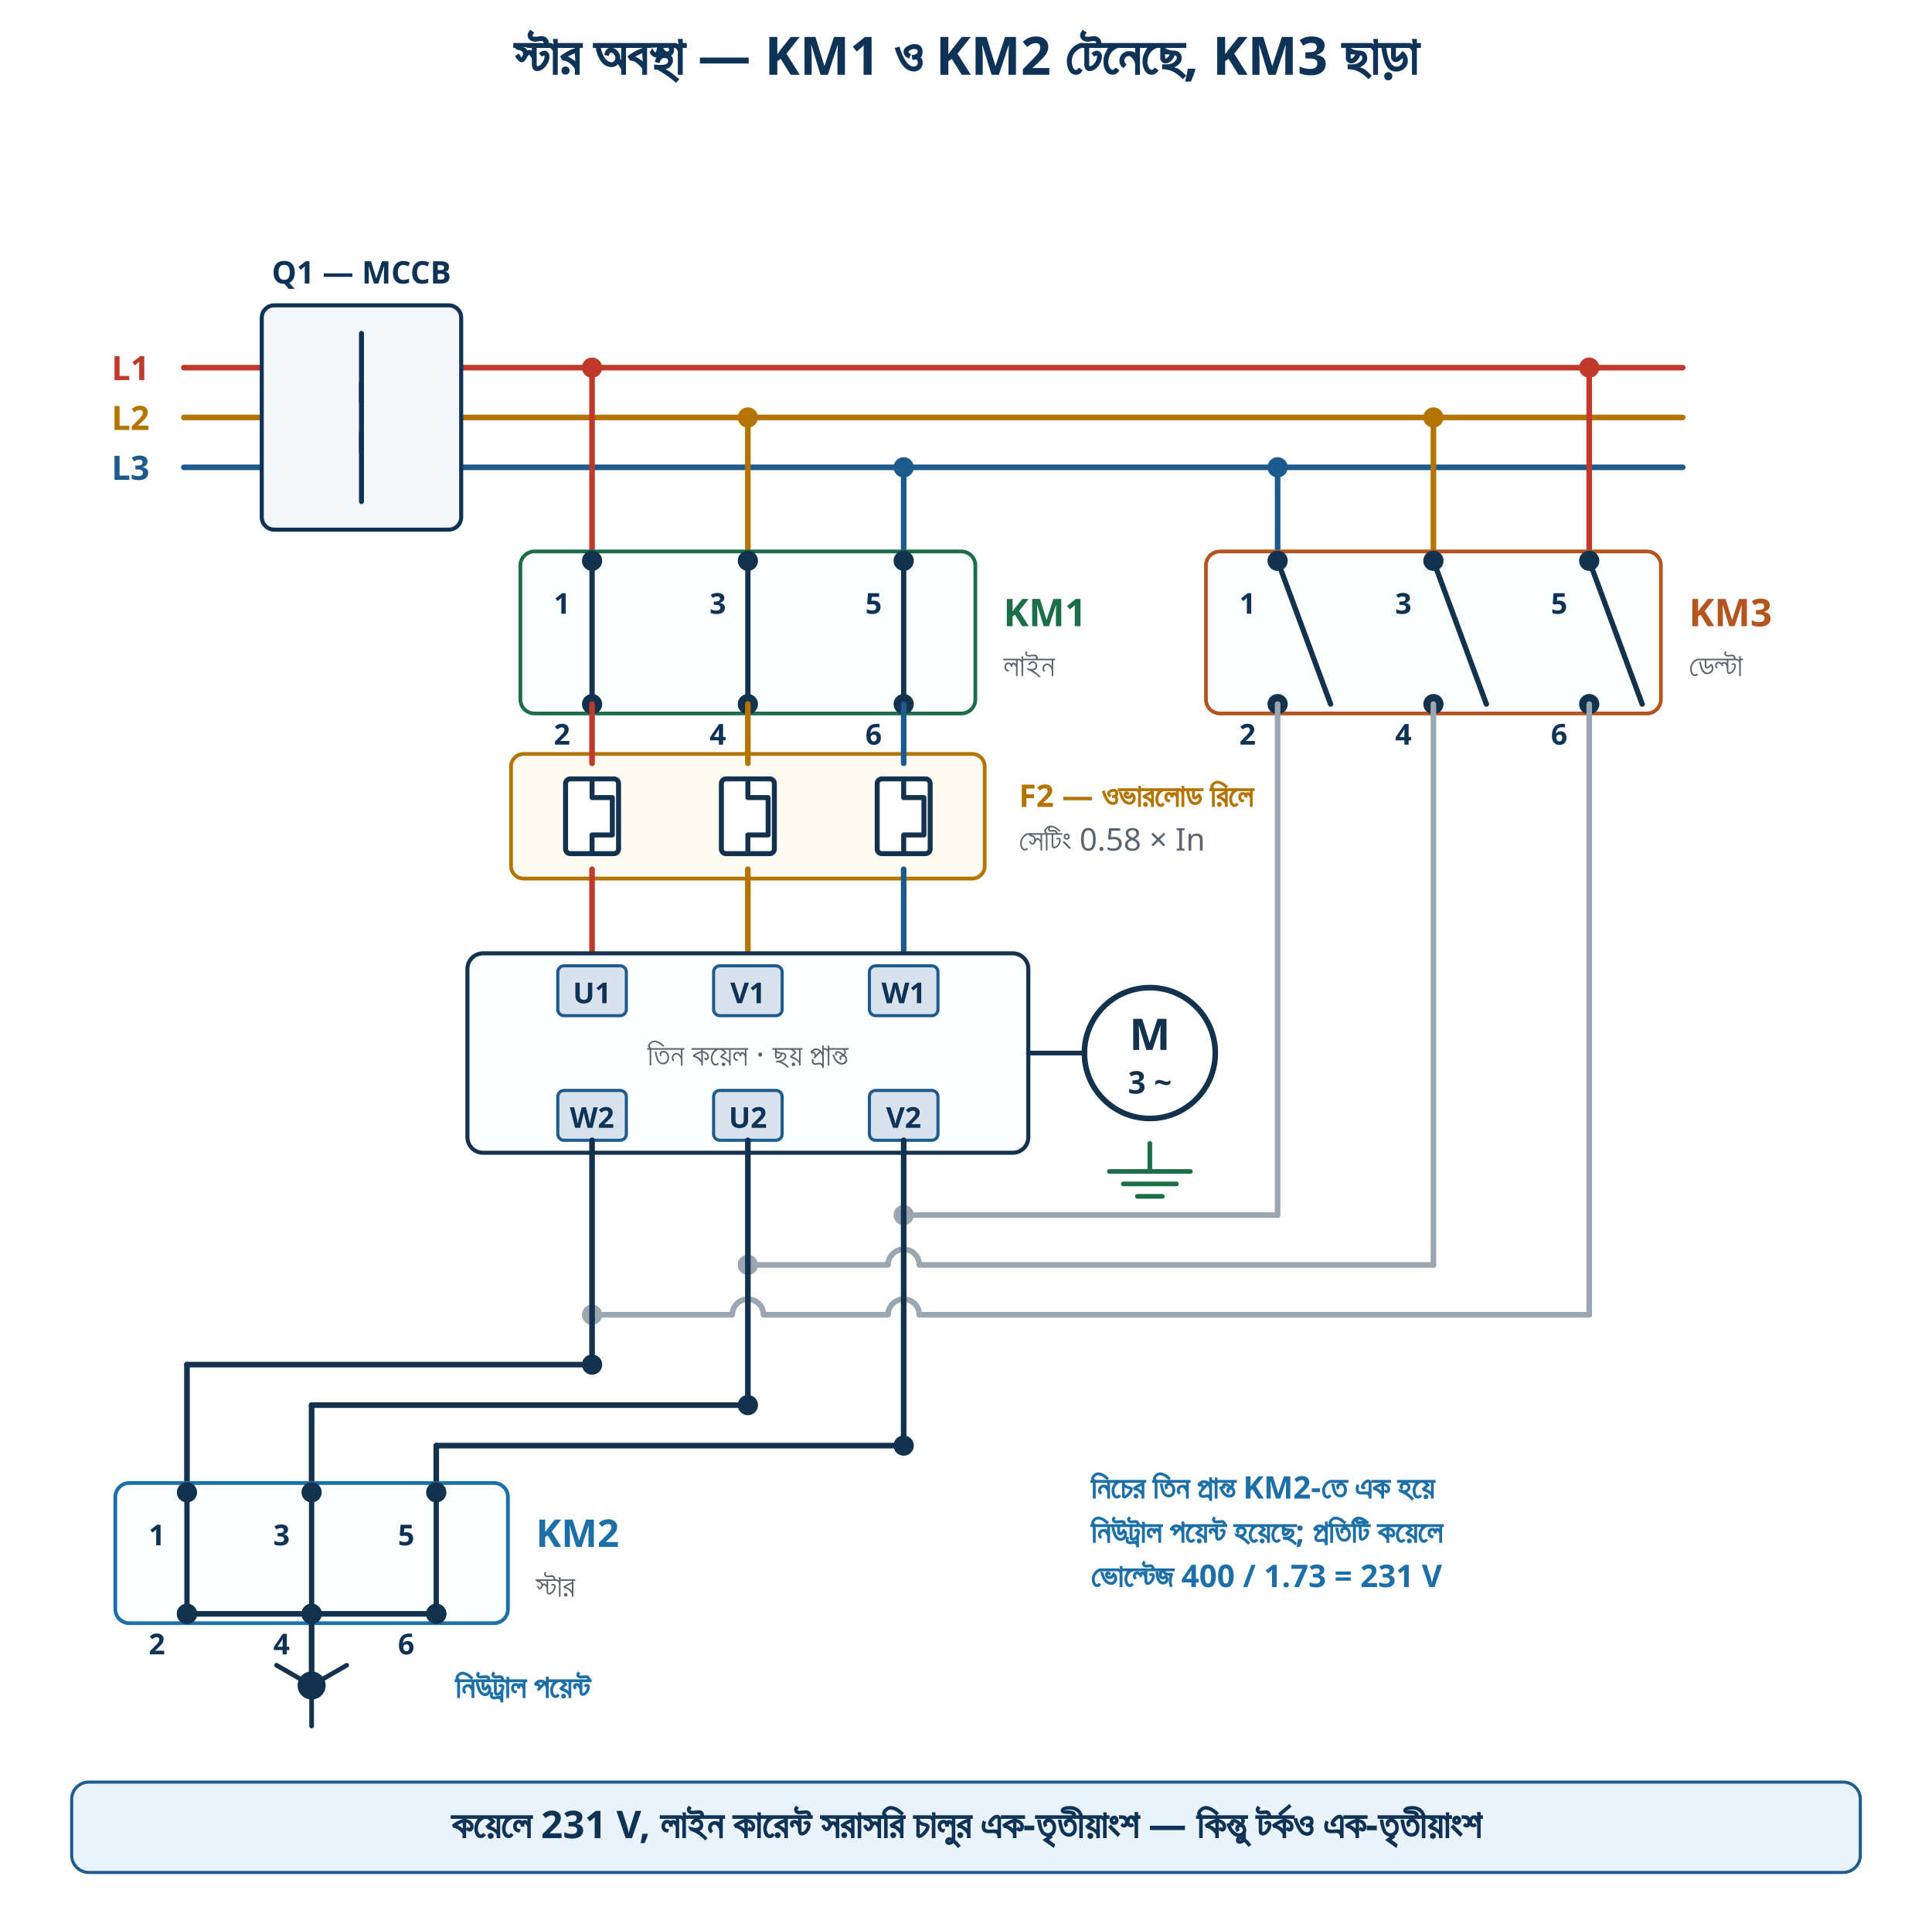
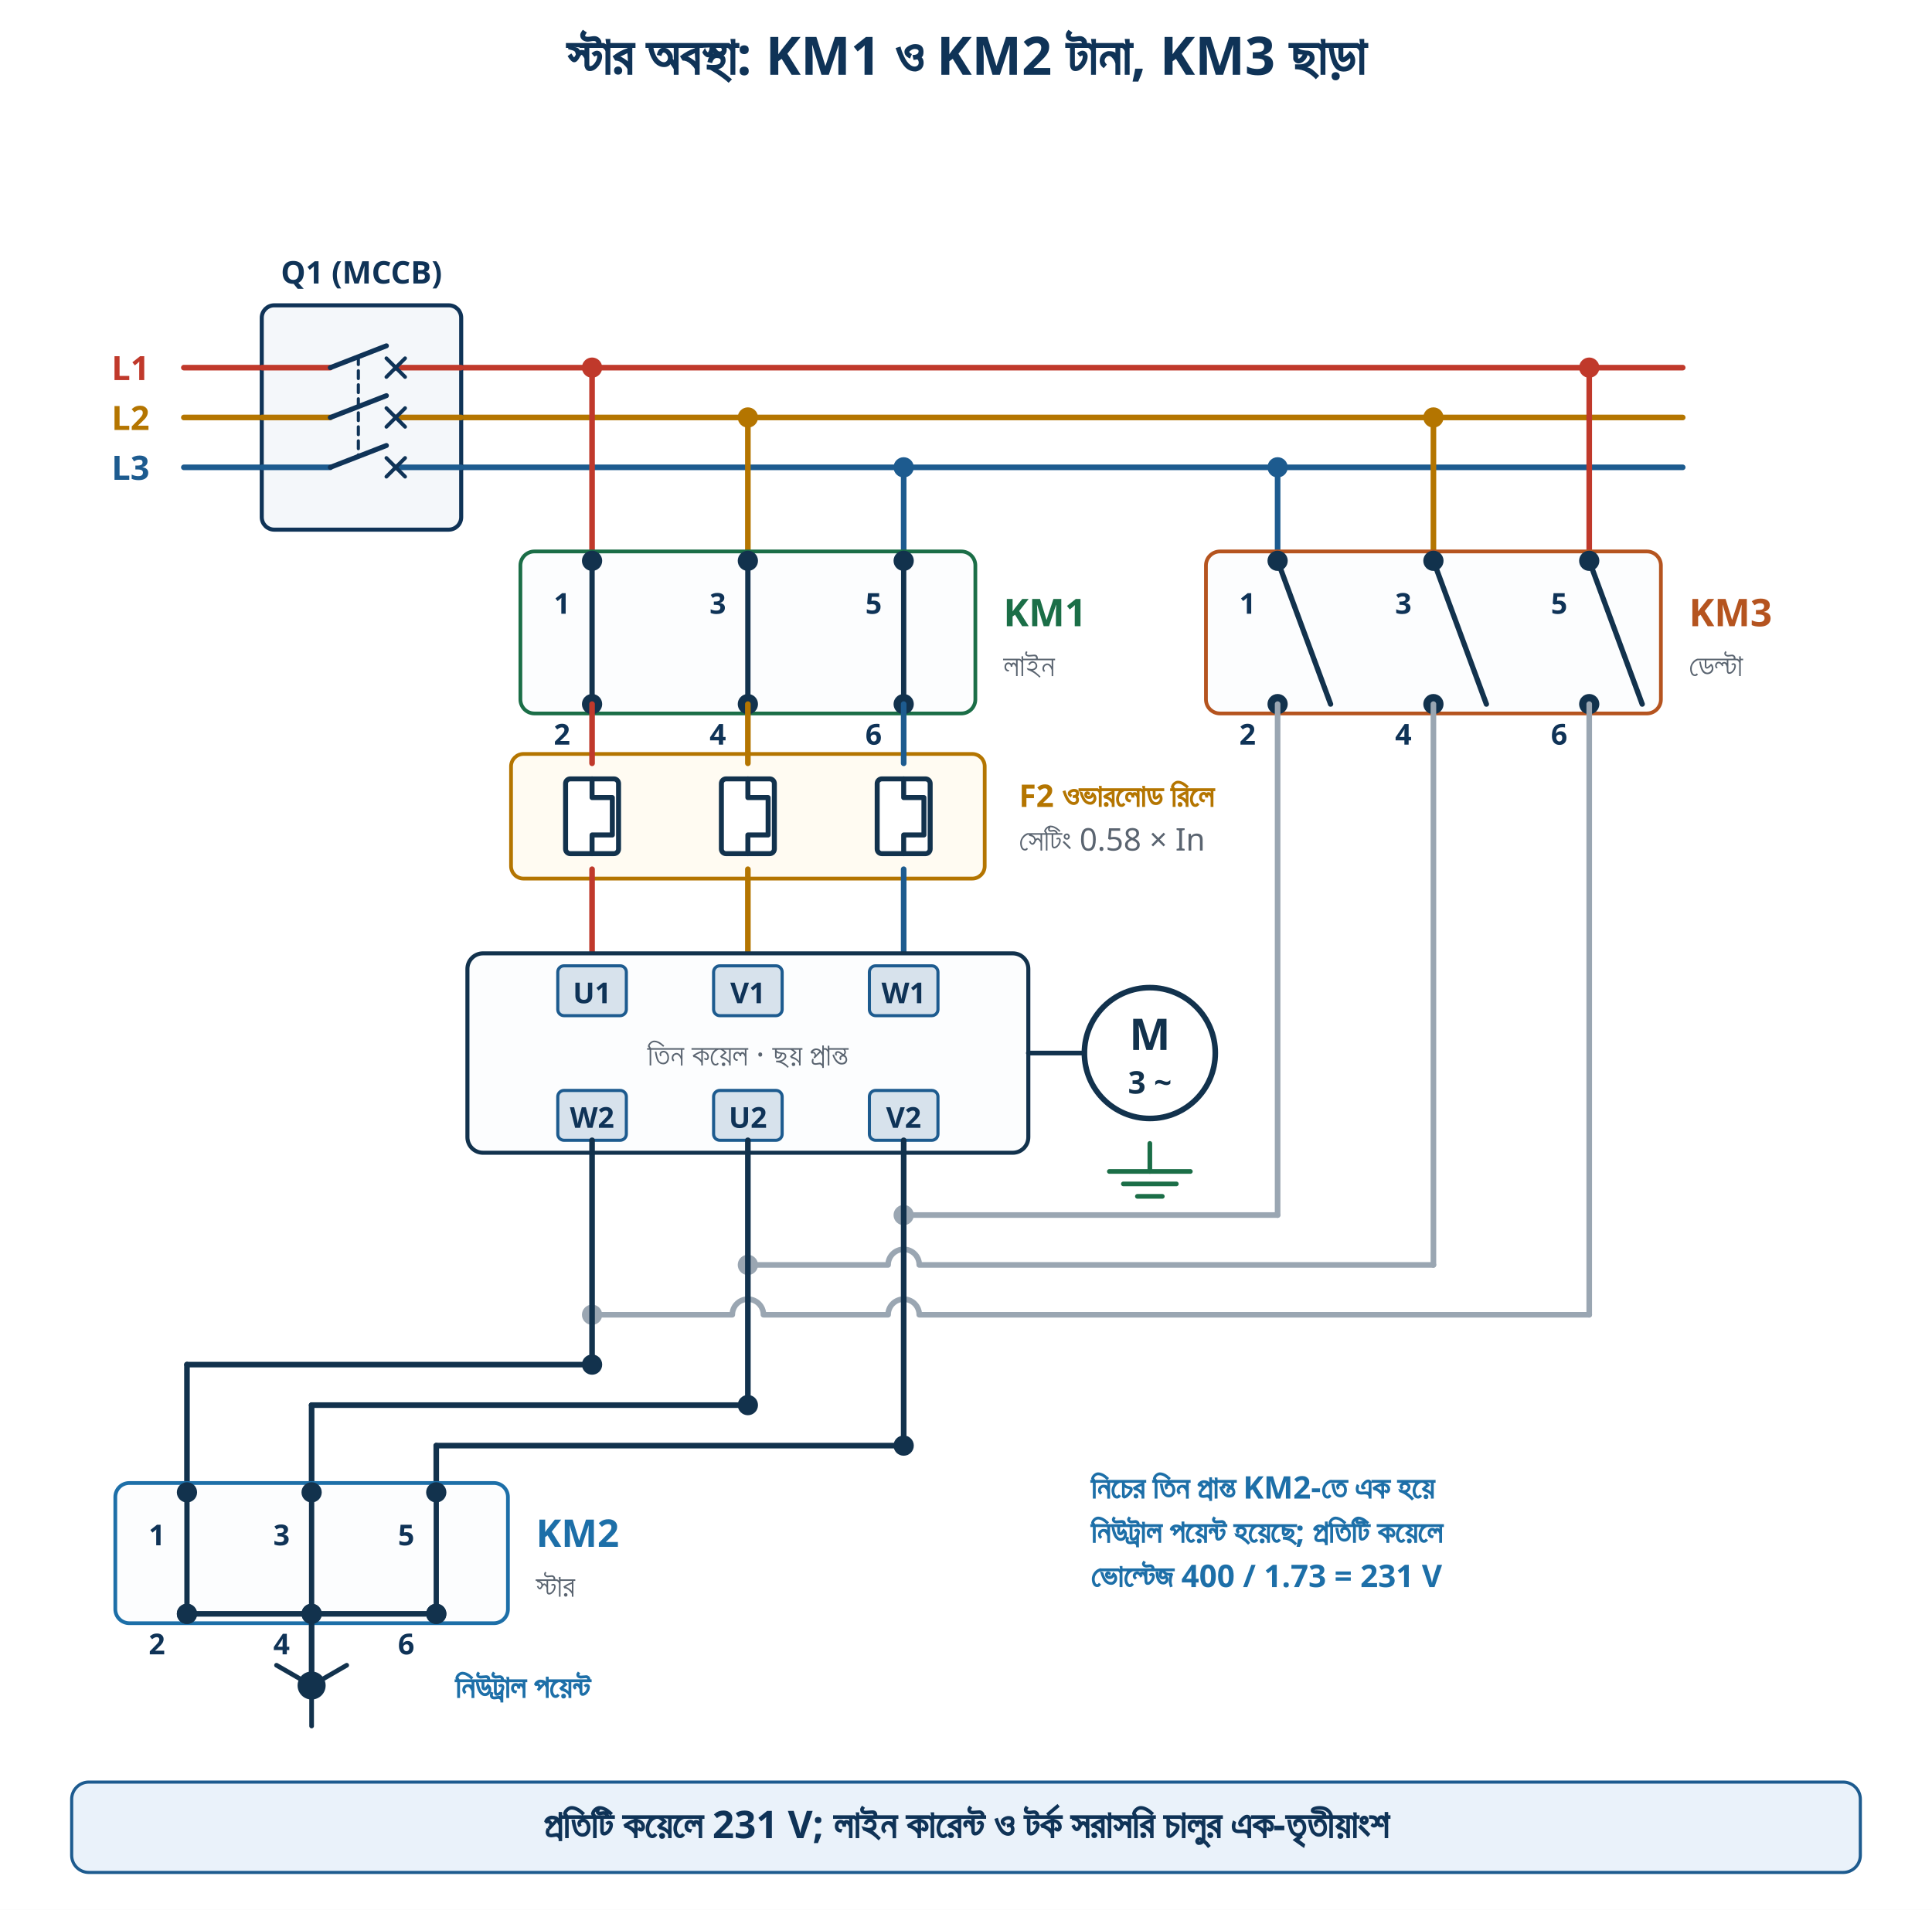
<svg xmlns="http://www.w3.org/2000/svg" width="1240" height="1226" viewBox="0 0 1240 1226">
  <rect width="1240" height="1226" fill="#FFFFFF" />
-   <text x="620.0" y="48.0" font-family="Kalpurush" font-size="34" font-weight="700" fill="#0F3357" text-anchor="middle">স্টার অবস্থা — KM1 ও KM2 টেনেছে, KM3 ছাড়া</text>
+   <text x="620.0" y="48.0" font-family="Kalpurush" font-size="34" font-weight="700" fill="#0F3357" text-anchor="middle">স্টার অবস্থা: KM1 ও KM2 টানা, KM3 ছাড়া</text>
  <path d="M 118 236 L 1080 236" fill="none" stroke="#C0392B" stroke-width="3.6" stroke-linecap="round" stroke-linejoin="round" />
  <text x="96.0" y="244.0" font-family="Kalpurush" font-size="21.5" font-weight="700" fill="#C0392B" text-anchor="end">L1</text>
  <path d="M 118 268 L 1080 268" fill="none" stroke="#B47500" stroke-width="3.6" stroke-linecap="round" stroke-linejoin="round" />
  <text x="96.0" y="276.0" font-family="Kalpurush" font-size="21.5" font-weight="700" fill="#B47500" text-anchor="end">L2</text>
  <path d="M 118 300 L 1080 300" fill="none" stroke="#1D5B8F" stroke-width="3.6" stroke-linecap="round" stroke-linejoin="round" />
  <text x="96.0" y="308.0" font-family="Kalpurush" font-size="21.5" font-weight="700" fill="#1D5B8F" text-anchor="end">L3</text>
  <rect x="168.0" y="196.0" width="128.0" height="144.0" rx="8" fill="#F4F7FA" stroke="#0F3357" stroke-width="2.6" />
-   <path d="M 232 214 L 232 258" fill="none" stroke="#0F3357" stroke-width="3.2" stroke-linecap="round" stroke-linejoin="round" />
-   <path d="M 232 246 L 232 290" fill="none" stroke="#0F3357" stroke-width="3.2" stroke-linecap="round" stroke-linejoin="round" />
-   <path d="M 232 278 L 232 322" fill="none" stroke="#0F3357" stroke-width="3.2" stroke-linecap="round" stroke-linejoin="round" />
-   <path d="M 232 236 L 232 300" fill="none" stroke="#0F3357" stroke-width="2" stroke-linecap="round" stroke-linejoin="round" stroke-dasharray="6 5" />
-   <text x="232.0" y="182.0" font-family="Kalpurush" font-size="20" font-weight="700" fill="#0F3357" text-anchor="middle">Q1 — MCCB</text>
+   <path d="M 168 236 L 212 236" fill="none" stroke="#C0392B" stroke-width="3.6" stroke-linecap="round" stroke-linejoin="round" />
+   <path d="M 212 236 L 248 222" fill="none" stroke="#0F3357" stroke-width="3.2" stroke-linecap="round" stroke-linejoin="round" />
+   <path d="M 254 236 L 296 236" fill="none" stroke="#C0392B" stroke-width="3.6" stroke-linecap="round" stroke-linejoin="round" />
+   <path d="M 248 230 L 260 242 M 248 242 L 260 230" fill="none" stroke="#0F3357" stroke-width="2.4" stroke-linecap="round" stroke-linejoin="round" />
+   <path d="M 168 268 L 212 268" fill="none" stroke="#B47500" stroke-width="3.6" stroke-linecap="round" stroke-linejoin="round" />
+   <path d="M 212 268 L 248 254" fill="none" stroke="#0F3357" stroke-width="3.2" stroke-linecap="round" stroke-linejoin="round" />
+   <path d="M 254 268 L 296 268" fill="none" stroke="#B47500" stroke-width="3.6" stroke-linecap="round" stroke-linejoin="round" />
+   <path d="M 248 262 L 260 274 M 248 274 L 260 262" fill="none" stroke="#0F3357" stroke-width="2.4" stroke-linecap="round" stroke-linejoin="round" />
+   <path d="M 168 300 L 212 300" fill="none" stroke="#1D5B8F" stroke-width="3.6" stroke-linecap="round" stroke-linejoin="round" />
+   <path d="M 212 300 L 248 286" fill="none" stroke="#0F3357" stroke-width="3.2" stroke-linecap="round" stroke-linejoin="round" />
+   <path d="M 254 300 L 296 300" fill="none" stroke="#1D5B8F" stroke-width="3.6" stroke-linecap="round" stroke-linejoin="round" />
+   <path d="M 248 294 L 260 306 M 248 306 L 260 294" fill="none" stroke="#0F3357" stroke-width="2.4" stroke-linecap="round" stroke-linejoin="round" />
+   <path d="M 230 229 L 230 293" fill="none" stroke="#0F3357" stroke-width="2" stroke-linecap="round" stroke-linejoin="round" stroke-dasharray="5 4" />
+   <text x="232.0" y="182.0" font-family="Kalpurush" font-size="20" font-weight="700" fill="#0F3357" text-anchor="middle">Q1 (MCCB)</text>
  <path d="M 380 236 L 380 360" fill="none" stroke="#C0392B" stroke-width="3.6" stroke-linecap="round" stroke-linejoin="round" />
  <circle cx="380.0" cy="236.0" r="6.5" fill="#C0392B" stroke="none" stroke-width="2" />
  <path d="M 480 268 L 480 360" fill="none" stroke="#B47500" stroke-width="3.6" stroke-linecap="round" stroke-linejoin="round" />
  <circle cx="480.0" cy="268.0" r="6.5" fill="#B47500" stroke="none" stroke-width="2" />
  <path d="M 580 300 L 580 360" fill="none" stroke="#1D5B8F" stroke-width="3.6" stroke-linecap="round" stroke-linejoin="round" />
  <circle cx="580.0" cy="300.0" r="6.5" fill="#1D5B8F" stroke="none" stroke-width="2" />
  <rect x="334.0" y="354.0" width="292.0" height="104.0" rx="9" fill="#FCFDFE" stroke="#1B6E47" stroke-width="2.4" />
  <text x="644.0" y="402.0" font-family="Kalpurush" font-size="24.5" font-weight="700" fill="#1B6E47" text-anchor="start">KM1</text>
  <text x="644.0" y="434.0" font-family="Kalpurush" font-size="20" font-weight="400" fill="#5A6470" text-anchor="start">লাইন</text>
  <circle cx="380.0" cy="360.0" r="6.5" fill="#12324D" stroke="none" stroke-width="2" />
  <circle cx="380.0" cy="452.0" r="6.5" fill="#12324D" stroke="none" stroke-width="2" />
  <path d="M 380 360 L 380 452" fill="none" stroke="#12324D" stroke-width="3.4" stroke-linecap="round" stroke-linejoin="round" />
  <text x="366.0" y="394.0" font-family="Kalpurush" font-size="18.5" font-weight="700" fill="#0F3357" text-anchor="end">1</text>
  <text x="366.0" y="478.0" font-family="Kalpurush" font-size="18.5" font-weight="700" fill="#0F3357" text-anchor="end">2</text>
  <circle cx="480.0" cy="360.0" r="6.5" fill="#12324D" stroke="none" stroke-width="2" />
  <circle cx="480.0" cy="452.0" r="6.5" fill="#12324D" stroke="none" stroke-width="2" />
  <path d="M 480 360 L 480 452" fill="none" stroke="#12324D" stroke-width="3.4" stroke-linecap="round" stroke-linejoin="round" />
  <text x="466.0" y="394.0" font-family="Kalpurush" font-size="18.5" font-weight="700" fill="#0F3357" text-anchor="end">3</text>
  <text x="466.0" y="478.0" font-family="Kalpurush" font-size="18.5" font-weight="700" fill="#0F3357" text-anchor="end">4</text>
  <circle cx="580.0" cy="360.0" r="6.5" fill="#12324D" stroke="none" stroke-width="2" />
  <circle cx="580.0" cy="452.0" r="6.5" fill="#12324D" stroke="none" stroke-width="2" />
  <path d="M 580 360 L 580 452" fill="none" stroke="#12324D" stroke-width="3.4" stroke-linecap="round" stroke-linejoin="round" />
  <text x="566.0" y="394.0" font-family="Kalpurush" font-size="18.5" font-weight="700" fill="#0F3357" text-anchor="end">5</text>
  <text x="566.0" y="478.0" font-family="Kalpurush" font-size="18.5" font-weight="700" fill="#0F3357" text-anchor="end">6</text>
  <rect x="328.0" y="484.0" width="304.0" height="80.0" rx="8" fill="#FFFBF2" stroke="#B47500" stroke-width="2.4" />
  <path d="M 380 452 L 380 490" fill="none" stroke="#C0392B" stroke-width="3.6" stroke-linecap="round" stroke-linejoin="round" />
  <rect x="363.0" y="500.0" width="34.0" height="48.0" rx="3" fill="#FFFFFF" stroke="#12324D" stroke-width="3.2" />
  <path d="M 380 500.0 L 380 512.0 L 393 512.0 L 393 536.0 L 380 536.0 L 380 548.0" fill="none" stroke="#12324D" stroke-width="3.2" stroke-linecap="round" stroke-linejoin="round" />
  <path d="M 380 558 L 380 620" fill="none" stroke="#C0392B" stroke-width="3.6" stroke-linecap="round" stroke-linejoin="round" />
  <path d="M 480 452 L 480 490" fill="none" stroke="#B47500" stroke-width="3.6" stroke-linecap="round" stroke-linejoin="round" />
  <rect x="463.0" y="500.0" width="34.0" height="48.0" rx="3" fill="#FFFFFF" stroke="#12324D" stroke-width="3.2" />
  <path d="M 480 500.0 L 480 512.0 L 493 512.0 L 493 536.0 L 480 536.0 L 480 548.0" fill="none" stroke="#12324D" stroke-width="3.2" stroke-linecap="round" stroke-linejoin="round" />
  <path d="M 480 558 L 480 620" fill="none" stroke="#B47500" stroke-width="3.6" stroke-linecap="round" stroke-linejoin="round" />
  <path d="M 580 452 L 580 490" fill="none" stroke="#1D5B8F" stroke-width="3.6" stroke-linecap="round" stroke-linejoin="round" />
  <rect x="563.0" y="500.0" width="34.0" height="48.0" rx="3" fill="#FFFFFF" stroke="#12324D" stroke-width="3.2" />
  <path d="M 580 500.0 L 580 512.0 L 593 512.0 L 593 536.0 L 580 536.0 L 580 548.0" fill="none" stroke="#12324D" stroke-width="3.2" stroke-linecap="round" stroke-linejoin="round" />
  <path d="M 580 558 L 580 620" fill="none" stroke="#1D5B8F" stroke-width="3.6" stroke-linecap="round" stroke-linejoin="round" />
-   <text x="654.0" y="518.0" font-family="Kalpurush" font-size="20" font-weight="700" fill="#B47500" text-anchor="start">F2 — ওভারলোড রিলে</text>
+   <text x="654.0" y="518.0" font-family="Kalpurush" font-size="20" font-weight="700" fill="#B47500" text-anchor="start">F2 ওভারলোড রিলে</text>
  <text x="654.0" y="546.0" font-family="Kalpurush" font-size="20" font-weight="400" fill="#5A6470" text-anchor="start">সেটিং  0.58 × In</text>
  <rect x="300.0" y="612.0" width="360.0" height="128.0" rx="10" fill="#FCFDFE" stroke="#12324D" stroke-width="2.6" />
  <rect x="358.0" y="620.0" width="44.0" height="32.0" rx="4" fill="#D7E2EC" stroke="#1D5B8F" stroke-width="2" />
  <text x="380.0" y="644.0" font-family="Kalpurush" font-size="18.5" font-weight="700" fill="#0F3357" text-anchor="middle">U1</text>
  <rect x="358.0" y="700.0" width="44.0" height="32.0" rx="4" fill="#D7E2EC" stroke="#1D5B8F" stroke-width="2" />
  <text x="380.0" y="724.0" font-family="Kalpurush" font-size="18.5" font-weight="700" fill="#0F3357" text-anchor="middle">W2</text>
  <rect x="458.0" y="620.0" width="44.0" height="32.0" rx="4" fill="#D7E2EC" stroke="#1D5B8F" stroke-width="2" />
  <text x="480.0" y="644.0" font-family="Kalpurush" font-size="18.5" font-weight="700" fill="#0F3357" text-anchor="middle">V1</text>
  <rect x="458.0" y="700.0" width="44.0" height="32.0" rx="4" fill="#D7E2EC" stroke="#1D5B8F" stroke-width="2" />
  <text x="480.0" y="724.0" font-family="Kalpurush" font-size="18.5" font-weight="700" fill="#0F3357" text-anchor="middle">U2</text>
  <rect x="558.0" y="620.0" width="44.0" height="32.0" rx="4" fill="#D7E2EC" stroke="#1D5B8F" stroke-width="2" />
  <text x="580.0" y="644.0" font-family="Kalpurush" font-size="18.5" font-weight="700" fill="#0F3357" text-anchor="middle">W1</text>
  <rect x="558.0" y="700.0" width="44.0" height="32.0" rx="4" fill="#D7E2EC" stroke="#1D5B8F" stroke-width="2" />
  <text x="580.0" y="724.0" font-family="Kalpurush" font-size="18.5" font-weight="700" fill="#0F3357" text-anchor="middle">V2</text>
  <text x="480.0" y="684.0" font-family="Kalpurush" font-size="20" font-weight="400" fill="#5A6470" text-anchor="middle">তিন কয়েল · ছয় প্রান্ত</text>
  <circle cx="738.0" cy="676.0" r="42.0" fill="#FFFFFF" stroke="#12324D" stroke-width="3.6" />
  <text x="738.0" y="674.0" font-family="Kalpurush" font-size="28" font-weight="700" fill="#12324D" text-anchor="middle">M</text>
  <text x="738.0" y="702.0" font-family="Kalpurush" font-size="20" font-weight="700" fill="#12324D" text-anchor="middle">3 ~</text>
  <path d="M 660 676.0 L 696 676.0" fill="none" stroke="#12324D" stroke-width="3" stroke-linecap="round" stroke-linejoin="round" />
  <path d="M 738 734 L 738 752" fill="none" stroke="#1B6E47" stroke-width="3" stroke-linecap="round" stroke-linejoin="round" />
  <path d="M 712 752 L 764 752" fill="none" stroke="#1B6E47" stroke-width="3" stroke-linecap="round" stroke-linejoin="round" />
  <path d="M 721 760 L 755 760" fill="none" stroke="#1B6E47" stroke-width="3" stroke-linecap="round" stroke-linejoin="round" />
  <path d="M 730 768 L 746 768" fill="none" stroke="#1B6E47" stroke-width="3" stroke-linecap="round" stroke-linejoin="round" />
  <path d="M 820 300 L 820 360" fill="none" stroke="#1D5B8F" stroke-width="3.6" stroke-linecap="round" stroke-linejoin="round" />
  <circle cx="820.0" cy="300.0" r="6.5" fill="#1D5B8F" stroke="none" stroke-width="2" />
  <path d="M 920 268 L 920 360" fill="none" stroke="#B47500" stroke-width="3.6" stroke-linecap="round" stroke-linejoin="round" />
  <circle cx="920.0" cy="268.0" r="6.5" fill="#B47500" stroke="none" stroke-width="2" />
  <path d="M 1020 236 L 1020 360" fill="none" stroke="#C0392B" stroke-width="3.6" stroke-linecap="round" stroke-linejoin="round" />
  <circle cx="1020.0" cy="236.0" r="6.5" fill="#C0392B" stroke="none" stroke-width="2" />
  <rect x="774.0" y="354.0" width="292.0" height="104.0" rx="9" fill="#FCFDFE" stroke="#B5541F" stroke-width="2.4" />
  <text x="1084.0" y="402.0" font-family="Kalpurush" font-size="24.5" font-weight="700" fill="#B5541F" text-anchor="start">KM3</text>
  <text x="1084.0" y="434.0" font-family="Kalpurush" font-size="20" font-weight="400" fill="#5A6470" text-anchor="start">ডেল্টা</text>
  <circle cx="820.0" cy="360.0" r="6.5" fill="#12324D" stroke="none" stroke-width="2" />
  <circle cx="820.0" cy="452.0" r="6.5" fill="#12324D" stroke="none" stroke-width="2" />
  <path d="M 820 360 L 854 452" fill="none" stroke="#12324D" stroke-width="3.4" stroke-linecap="round" stroke-linejoin="round" />
  <text x="806.0" y="394.0" font-family="Kalpurush" font-size="18.5" font-weight="700" fill="#0F3357" text-anchor="end">1</text>
  <text x="806.0" y="478.0" font-family="Kalpurush" font-size="18.5" font-weight="700" fill="#0F3357" text-anchor="end">2</text>
  <circle cx="920.0" cy="360.0" r="6.5" fill="#12324D" stroke="none" stroke-width="2" />
  <circle cx="920.0" cy="452.0" r="6.5" fill="#12324D" stroke="none" stroke-width="2" />
  <path d="M 920 360 L 954 452" fill="none" stroke="#12324D" stroke-width="3.4" stroke-linecap="round" stroke-linejoin="round" />
  <text x="906.0" y="394.0" font-family="Kalpurush" font-size="18.5" font-weight="700" fill="#0F3357" text-anchor="end">3</text>
  <text x="906.0" y="478.0" font-family="Kalpurush" font-size="18.5" font-weight="700" fill="#0F3357" text-anchor="end">4</text>
  <circle cx="1020.0" cy="360.0" r="6.5" fill="#12324D" stroke="none" stroke-width="2" />
  <circle cx="1020.0" cy="452.0" r="6.5" fill="#12324D" stroke="none" stroke-width="2" />
  <path d="M 1020 360 L 1054 452" fill="none" stroke="#12324D" stroke-width="3.4" stroke-linecap="round" stroke-linejoin="round" />
  <text x="1006.0" y="394.0" font-family="Kalpurush" font-size="18.5" font-weight="700" fill="#0F3357" text-anchor="end">5</text>
  <text x="1006.0" y="478.0" font-family="Kalpurush" font-size="18.5" font-weight="700" fill="#0F3357" text-anchor="end">6</text>
  <path d="M 820 452 L 820 780" fill="none" stroke="#9AA6B2" stroke-width="3.6" stroke-linecap="round" stroke-linejoin="round" />
  <path d="M 820 780 L 580 780" fill="none" stroke="#9AA6B2" stroke-width="3.6" stroke-linecap="round" stroke-linejoin="round" />
  <circle cx="580.0" cy="780.0" r="6.5" fill="#9AA6B2" stroke="none" stroke-width="2" />
  <path d="M 920 452 L 920 812" fill="none" stroke="#9AA6B2" stroke-width="3.6" stroke-linecap="round" stroke-linejoin="round" />
  <path d="M 920 812 L 590 812 A 10 10 0 0 0 570 812 L 480 812" fill="none" stroke="#9AA6B2" stroke-width="3.6" stroke-linecap="round" stroke-linejoin="round" />
  <circle cx="480.0" cy="812.0" r="6.5" fill="#9AA6B2" stroke="none" stroke-width="2" />
  <path d="M 1020 452 L 1020 844" fill="none" stroke="#9AA6B2" stroke-width="3.6" stroke-linecap="round" stroke-linejoin="round" />
  <path d="M 1020 844 L 590 844 A 10 10 0 0 0 570 844 L 490 844 A 10 10 0 0 0 470 844 L 380 844" fill="none" stroke="#9AA6B2" stroke-width="3.6" stroke-linecap="round" stroke-linejoin="round" />
  <circle cx="380.0" cy="844.0" r="6.5" fill="#9AA6B2" stroke="none" stroke-width="2" />
  <path d="M 380 732 L 380 876" fill="none" stroke="#12324D" stroke-width="3.6" stroke-linecap="round" stroke-linejoin="round" />
  <path d="M 480 732 L 480 902" fill="none" stroke="#12324D" stroke-width="3.6" stroke-linecap="round" stroke-linejoin="round" />
  <path d="M 580 732 L 580 928" fill="none" stroke="#12324D" stroke-width="3.6" stroke-linecap="round" stroke-linejoin="round" />
  <path d="M 380 876 L 120 876" fill="none" stroke="#12324D" stroke-width="3.6" stroke-linecap="round" stroke-linejoin="round" />
  <circle cx="380.0" cy="876.0" r="6.5" fill="#12324D" stroke="none" stroke-width="2" />
  <path d="M 120 876 L 120 958" fill="none" stroke="#12324D" stroke-width="3.6" stroke-linecap="round" stroke-linejoin="round" />
  <path d="M 480 902 L 200 902" fill="none" stroke="#12324D" stroke-width="3.6" stroke-linecap="round" stroke-linejoin="round" />
  <circle cx="480.0" cy="902.0" r="6.5" fill="#12324D" stroke="none" stroke-width="2" />
  <path d="M 200 902 L 200 958" fill="none" stroke="#12324D" stroke-width="3.6" stroke-linecap="round" stroke-linejoin="round" />
  <path d="M 580 928 L 280 928" fill="none" stroke="#12324D" stroke-width="3.6" stroke-linecap="round" stroke-linejoin="round" />
  <circle cx="580.0" cy="928.0" r="6.5" fill="#12324D" stroke="none" stroke-width="2" />
  <path d="M 280 928 L 280 958" fill="none" stroke="#12324D" stroke-width="3.6" stroke-linecap="round" stroke-linejoin="round" />
  <rect x="74.0" y="952.0" width="252.0" height="90.0" rx="9" fill="#FCFDFE" stroke="#1D6FA8" stroke-width="2.4" />
  <text x="344.0" y="993.0" font-family="Kalpurush" font-size="24.5" font-weight="700" fill="#1D6FA8" text-anchor="start">KM2</text>
  <text x="344.0" y="1025.0" font-family="Kalpurush" font-size="20" font-weight="400" fill="#5A6470" text-anchor="start">স্টার</text>
  <circle cx="120.0" cy="958.0" r="6.5" fill="#12324D" stroke="none" stroke-width="2" />
  <circle cx="120.0" cy="1036.0" r="6.5" fill="#12324D" stroke="none" stroke-width="2" />
  <path d="M 120 958 L 120 1036" fill="none" stroke="#12324D" stroke-width="3.4" stroke-linecap="round" stroke-linejoin="round" />
  <text x="106.0" y="992.0" font-family="Kalpurush" font-size="18.5" font-weight="700" fill="#0F3357" text-anchor="end">1</text>
  <text x="106.0" y="1062.0" font-family="Kalpurush" font-size="18.5" font-weight="700" fill="#0F3357" text-anchor="end">2</text>
  <circle cx="200.0" cy="958.0" r="6.5" fill="#12324D" stroke="none" stroke-width="2" />
  <circle cx="200.0" cy="1036.0" r="6.5" fill="#12324D" stroke="none" stroke-width="2" />
  <path d="M 200 958 L 200 1036" fill="none" stroke="#12324D" stroke-width="3.4" stroke-linecap="round" stroke-linejoin="round" />
  <text x="186.0" y="992.0" font-family="Kalpurush" font-size="18.5" font-weight="700" fill="#0F3357" text-anchor="end">3</text>
  <text x="186.0" y="1062.0" font-family="Kalpurush" font-size="18.5" font-weight="700" fill="#0F3357" text-anchor="end">4</text>
  <circle cx="280.0" cy="958.0" r="6.5" fill="#12324D" stroke="none" stroke-width="2" />
  <circle cx="280.0" cy="1036.0" r="6.5" fill="#12324D" stroke="none" stroke-width="2" />
  <path d="M 280 958 L 280 1036" fill="none" stroke="#12324D" stroke-width="3.4" stroke-linecap="round" stroke-linejoin="round" />
  <text x="266.0" y="992.0" font-family="Kalpurush" font-size="18.5" font-weight="700" fill="#0F3357" text-anchor="end">5</text>
  <text x="266.0" y="1062.0" font-family="Kalpurush" font-size="18.5" font-weight="700" fill="#0F3357" text-anchor="end">6</text>
  <path d="M 120 1036 L 280 1036" fill="none" stroke="#12324D" stroke-width="3.6" stroke-linecap="round" stroke-linejoin="round" />
  <circle cx="120.0" cy="1036.0" r="6.5" fill="#12324D" stroke="none" stroke-width="2" />
  <circle cx="200.0" cy="1036.0" r="6.5" fill="#12324D" stroke="none" stroke-width="2" />
  <circle cx="280.0" cy="1036.0" r="6.5" fill="#12324D" stroke="none" stroke-width="2" />
  <path d="M 200 1036 L 200 1082" fill="none" stroke="#12324D" stroke-width="3.6" stroke-linecap="round" stroke-linejoin="round" />
  <circle cx="200.0" cy="1082.0" r="9.0" fill="#12324D" stroke="none" stroke-width="2" />
  <path d="M 200 1082 L 200.0 1108.0" fill="none" stroke="#12324D" stroke-width="3" stroke-linecap="round" stroke-linejoin="round" />
  <path d="M 200 1082 L 177.483 1069.0" fill="none" stroke="#12324D" stroke-width="3" stroke-linecap="round" stroke-linejoin="round" />
  <path d="M 200 1082 L 222.517 1069.0" fill="none" stroke="#12324D" stroke-width="3" stroke-linecap="round" stroke-linejoin="round" />
  <text x="292.0" y="1090.0" font-family="Kalpurush" font-size="20" font-weight="700" fill="#1D6FA8" text-anchor="start">নিউট্রাল পয়েন্ট</text>
  <text x="700.0" y="962.0" font-family="Kalpurush" font-size="20" font-weight="700" fill="#1D6FA8" text-anchor="start">নিচের তিন প্রান্ত KM2-তে এক হয়ে</text>
  <text x="700.0" y="990.4" font-family="Kalpurush" font-size="20" font-weight="700" fill="#1D6FA8" text-anchor="start">নিউট্রাল পয়েন্ট হয়েছে;  প্রতিটি কয়েলে</text>
  <text x="700.0" y="1018.8" font-family="Kalpurush" font-size="20" font-weight="700" fill="#1D6FA8" text-anchor="start">ভোল্টেজ 400 / 1.73 = 231 V</text>
  <rect x="46.0" y="1144.0" width="1148.0" height="58.0" rx="11" fill="#EAF2FA" stroke="#1D5B8F" stroke-width="2" />
-   <text x="620.0" y="1180.0" font-family="Kalpurush" font-size="24.5" font-weight="700" fill="#0F3357" text-anchor="middle">কয়েলে 231 V, লাইন কারেন্ট সরাসরি চালুর এক-তৃতীয়াংশ — কিন্তু টর্কও এক-তৃতীয়াংশ</text>
+   <text x="620.0" y="1180.0" font-family="Kalpurush" font-size="24.5" font-weight="700" fill="#0F3357" text-anchor="middle">প্রতিটি কয়েলে 231 V; লাইন কারেন্ট ও টর্ক সরাসরি চালুর এক-তৃতীয়াংশ</text>
</svg>
